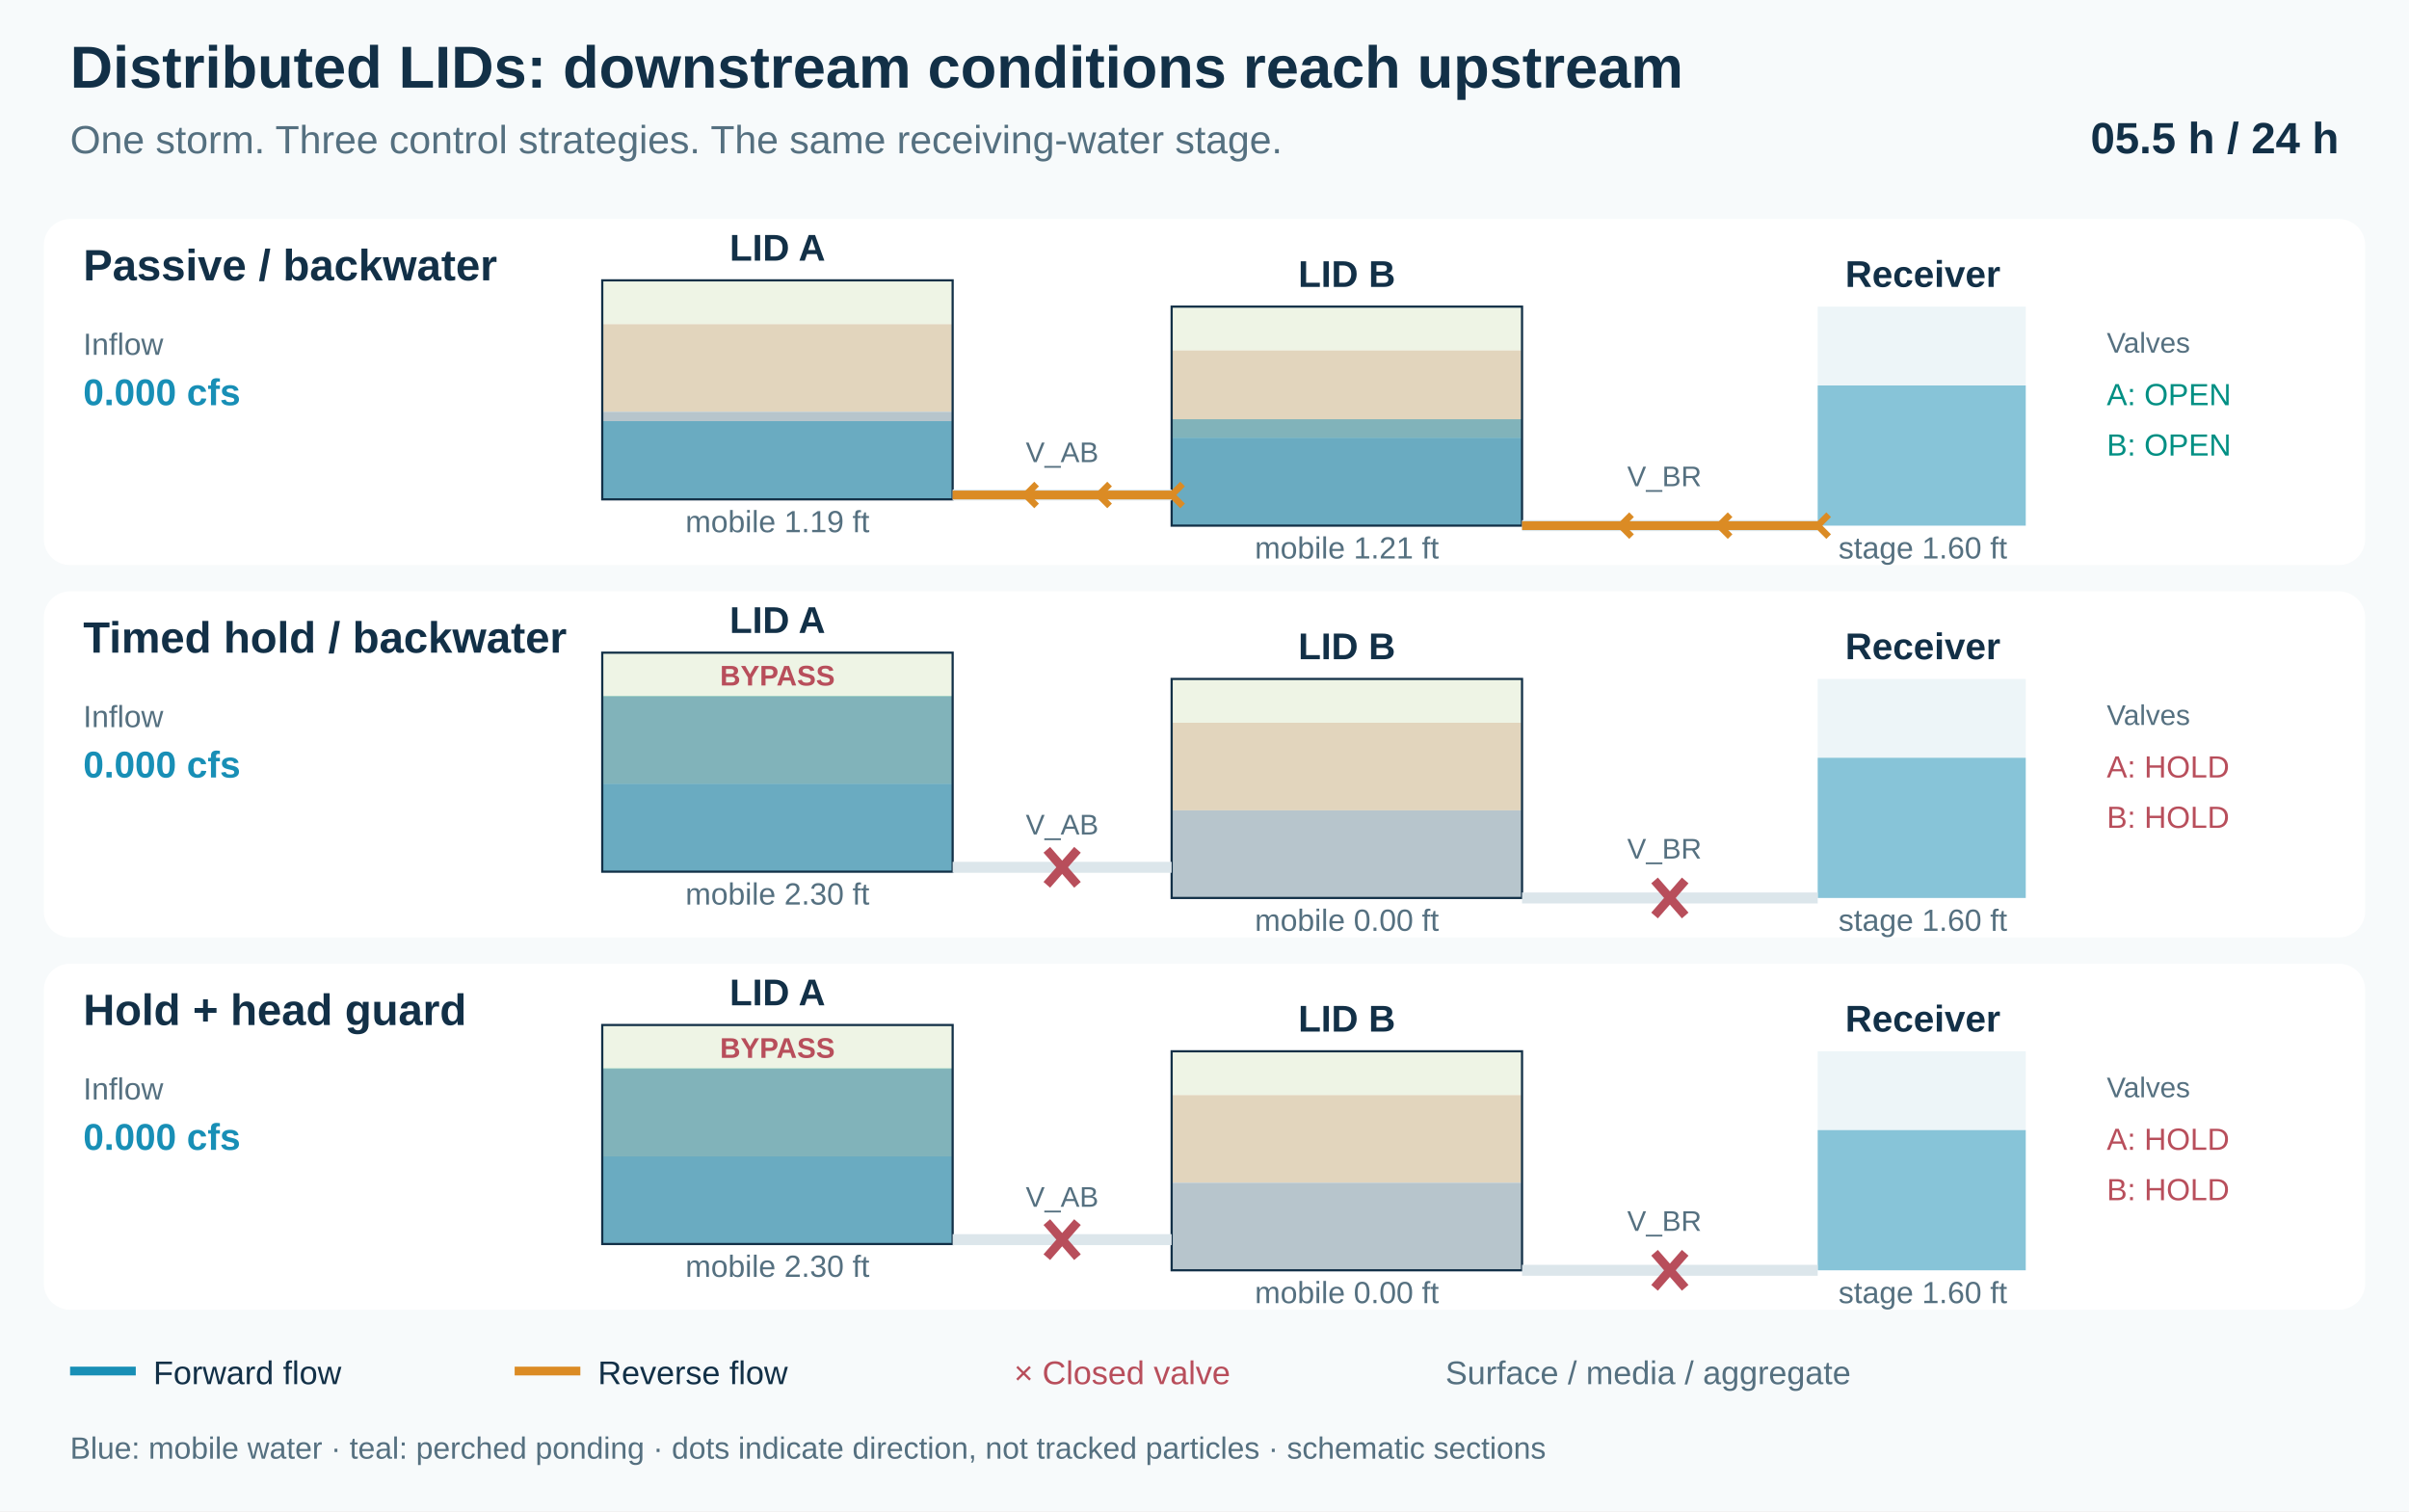
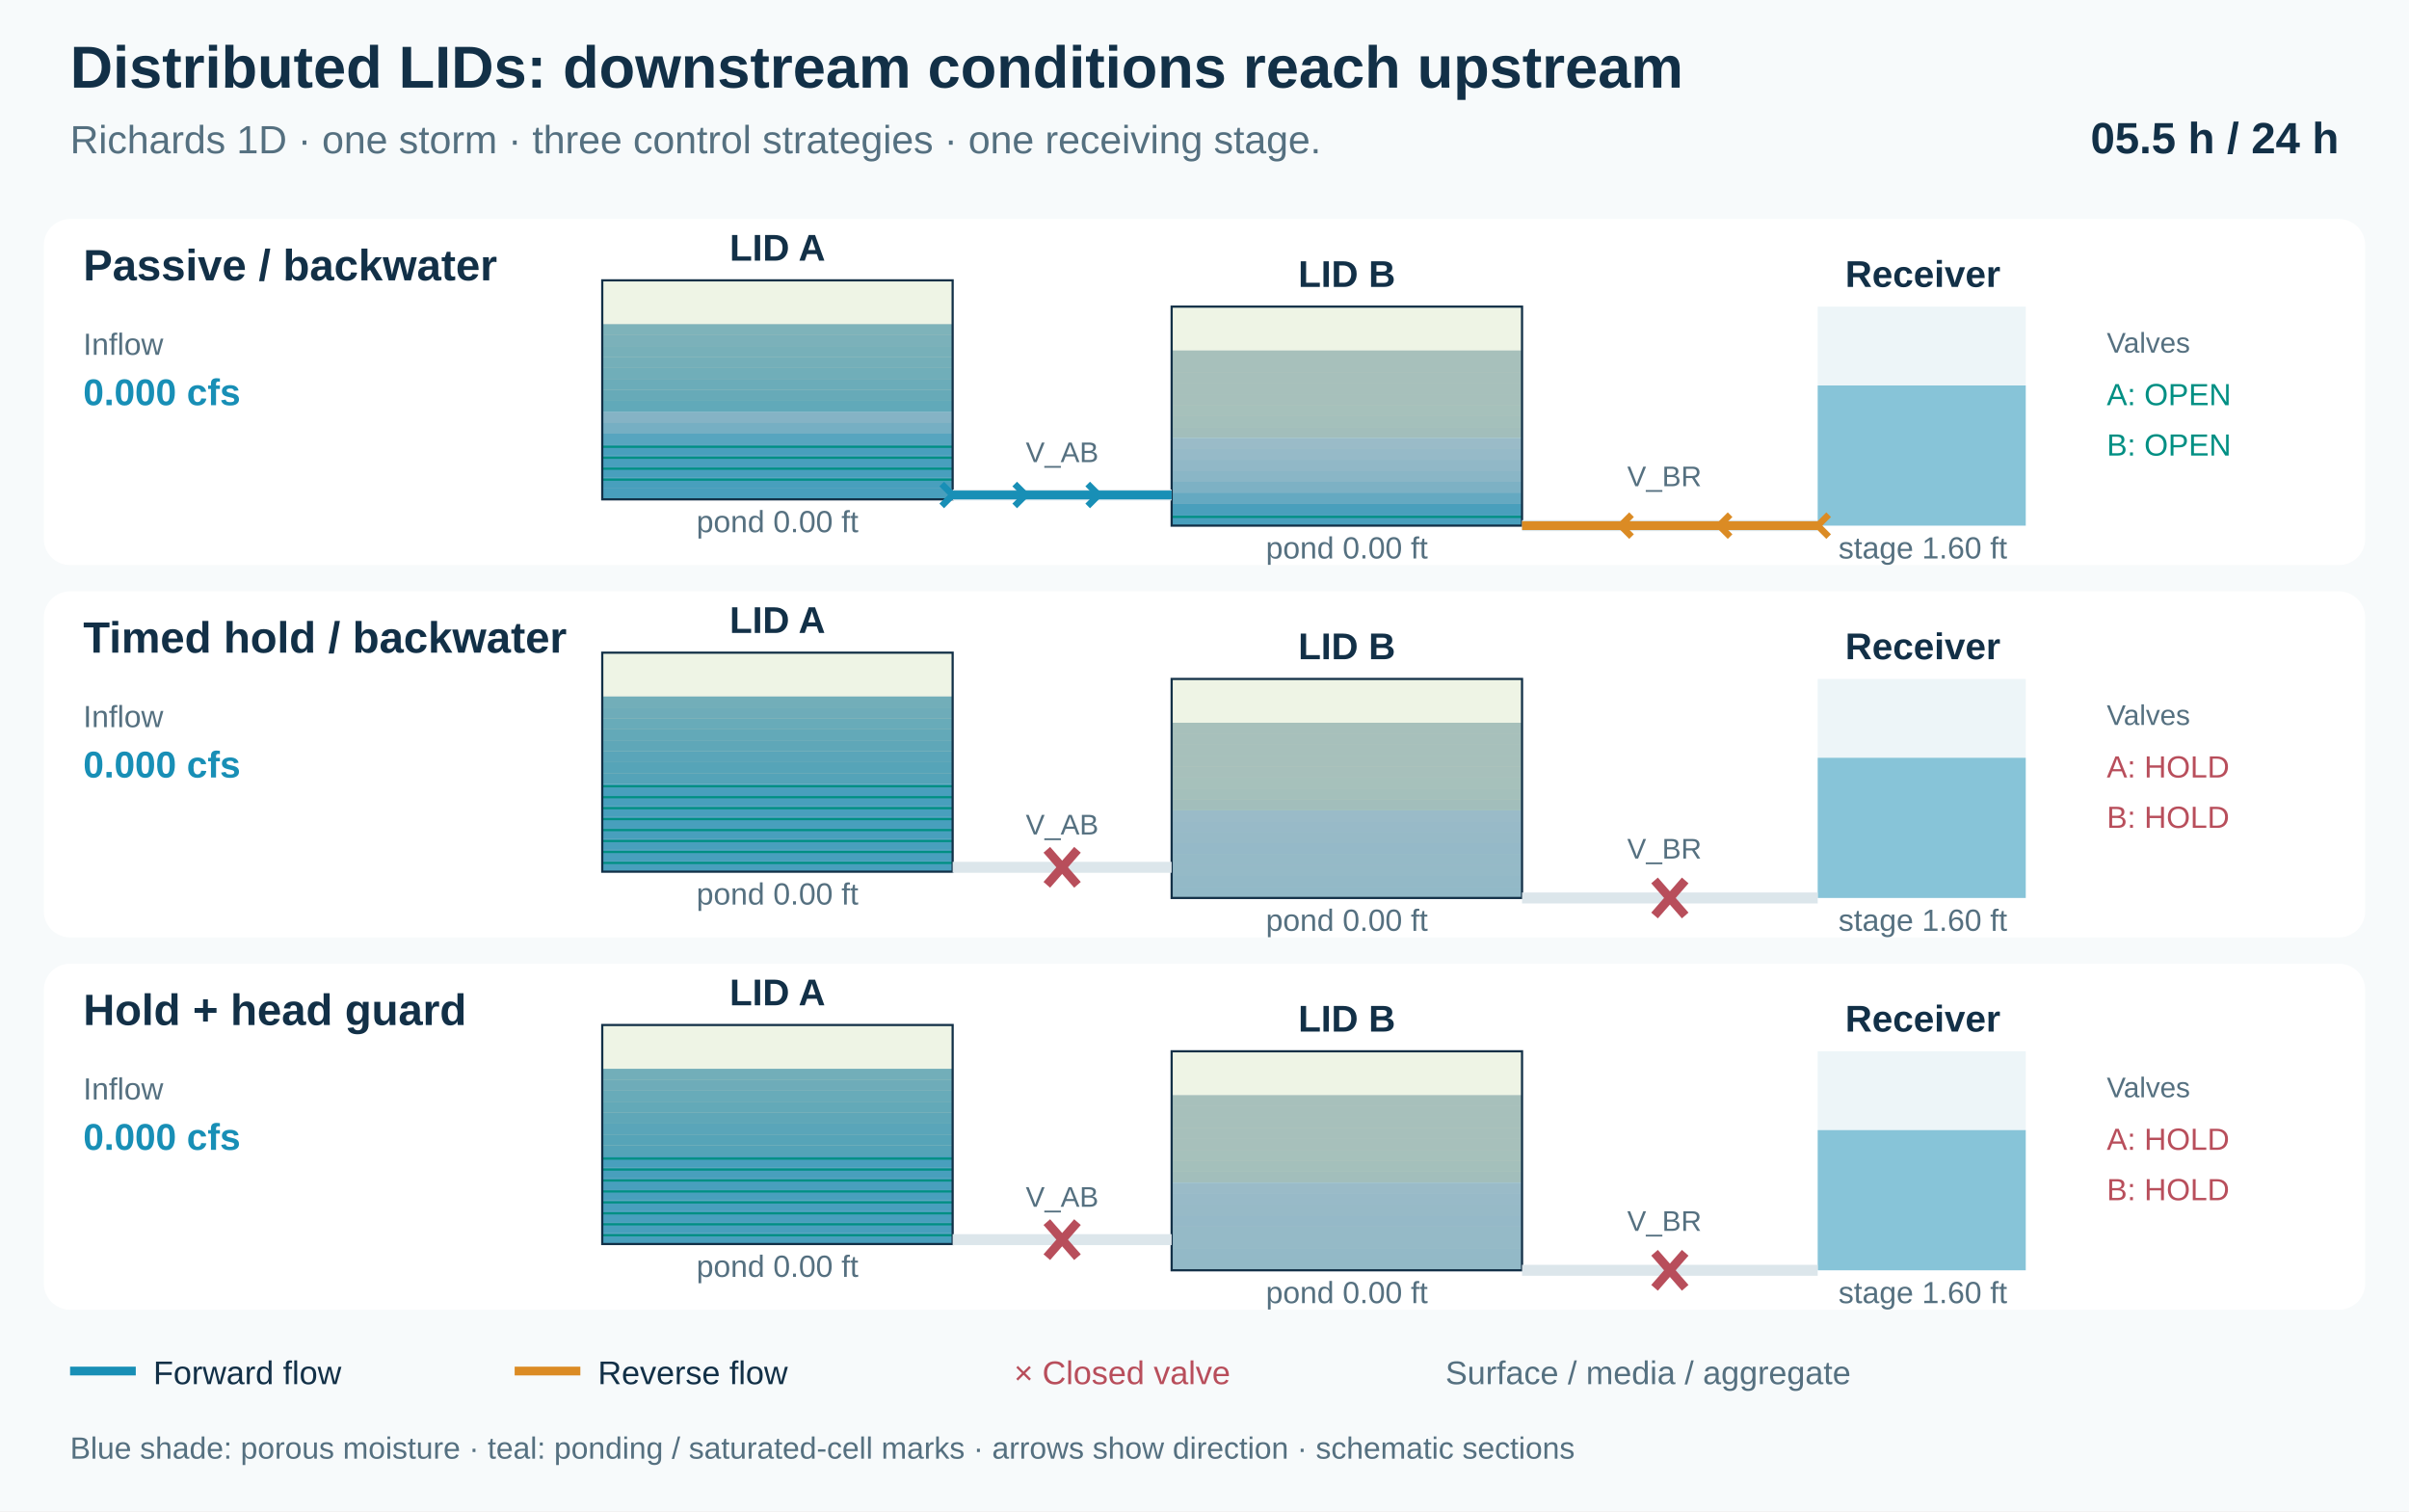
<svg xmlns="http://www.w3.org/2000/svg" width="1100" height="690" viewBox="0 0 1100 690" font-family="Arial, sans-serif">
  <rect x="0" y="0" width="1100" height="690" rx="0" fill="#f7fafb" opacity="1" stroke="none" />
  <text x="32" y="40" font-size="27" fill="#123047" font-weight="bold" text-anchor="start">Distributed LIDs: downstream conditions reach upstream</text>
-   <text x="32" y="70" font-size="18" fill="#557080" font-weight="normal" text-anchor="start">One storm. Three control strategies. The same receiving-water stage.</text>
+   <text x="32" y="70" font-size="18" fill="#557080" font-weight="normal" text-anchor="start">Richards 1D · one storm · three control strategies · one receiving stage.</text>
  <text x="1068" y="70" font-size="20" fill="#123047" font-weight="bold" text-anchor="end">05.5 h / 24 h</text>
  <rect x="20" y="100" width="1060" height="158" rx="12" fill="#ffffff" opacity="1" stroke="none" />
  <text x="38" y="128" font-size="20" fill="#123047" font-weight="bold" text-anchor="start">Passive / backwater</text>
  <rect x="275" y="128.0" width="160" height="20" rx="0" fill="#eef4e5" opacity="1" stroke="none" />
  <rect x="275" y="148.0" width="160" height="40" rx="0" fill="#e2d5bd" opacity="1" stroke="none" />
  <rect x="275" y="188.0" width="160" height="40" rx="0" fill="#b7c5cc" opacity="1" stroke="none" />
-   <rect x="275" y="192.286" width="160" height="35.714" rx="0" fill="#188fb6" opacity="0.48" stroke="none" />
+   <rect x="275" y="148.0" width="160" height="5.0" rx="0" fill="#188fb6" opacity="0.495" stroke="none" />
+   <rect x="275" y="153.0" width="160" height="5.0" rx="0" fill="#188fb6" opacity="0.511" stroke="none" />
+   <rect x="275" y="158.0" width="160" height="5.0" rx="0" fill="#188fb6" opacity="0.528" stroke="none" />
+   <rect x="275" y="163.0" width="160" height="5.0" rx="0" fill="#188fb6" opacity="0.546" stroke="none" />
+   <rect x="275" y="168.0" width="160" height="5.0" rx="0" fill="#188fb6" opacity="0.565" stroke="none" />
+   <rect x="275" y="173.0" width="160" height="5.0" rx="0" fill="#188fb6" opacity="0.587" stroke="none" />
+   <rect x="275" y="178.0" width="160" height="5.0" rx="0" fill="#188fb6" opacity="0.61" stroke="none" />
+   <rect x="275" y="183.0" width="160" height="5.0" rx="0" fill="#188fb6" opacity="0.634" stroke="none" />
+   <rect x="275" y="188.0" width="160" height="5.0" rx="0" fill="#188fb6" opacity="0.318" stroke="none" />
+   <rect x="275" y="193.0" width="160" height="5.0" rx="0" fill="#188fb6" opacity="0.414" stroke="none" />
+   <rect x="275" y="198.0" width="160" height="5.0" rx="0" fill="#188fb6" opacity="0.601" stroke="none" />
+   <rect x="275" y="203.0" width="160" height="5.0" rx="0" fill="#188fb6" opacity="0.7" stroke="none" />
+   <line x1="275" y1="204.0" x2="435" y2="204.0" stroke="#008f83" stroke-width="1" />
+   <rect x="275" y="208.0" width="160" height="5.0" rx="0" fill="#188fb6" opacity="0.7" stroke="none" />
+   <line x1="275" y1="209.0" x2="435" y2="209.0" stroke="#008f83" stroke-width="1" />
+   <rect x="275" y="213.0" width="160" height="5.0" rx="0" fill="#188fb6" opacity="0.7" stroke="none" />
+   <line x1="275" y1="214.0" x2="435" y2="214.0" stroke="#008f83" stroke-width="1" />
+   <rect x="275" y="218.0" width="160" height="5.0" rx="0" fill="#188fb6" opacity="0.7" stroke="none" />
+   <line x1="275" y1="219.0" x2="435" y2="219.0" stroke="#008f83" stroke-width="1" />
+   <rect x="275" y="223.0" width="160" height="5.0" rx="0" fill="#188fb6" opacity="0.7" stroke="none" />
  <rect x="275" y="128.0" width="160" height="100" rx="0" fill="none" opacity="1" stroke="#123047" />
  <text x="355" y="119.0" font-size="17" fill="#123047" font-weight="bold" text-anchor="middle">LID A</text>
-   <text x="355" y="243.0" font-size="14" fill="#557080" font-weight="normal" text-anchor="middle">mobile 1.19 ft</text>
+   <text x="355" y="243.0" font-size="14" fill="#557080" font-weight="normal" text-anchor="middle">pond 0.00 ft</text>
  <rect x="535" y="140" width="160" height="20" rx="0" fill="#eef4e5" opacity="1" stroke="none" />
  <rect x="535" y="160" width="160" height="40" rx="0" fill="#e2d5bd" opacity="1" stroke="none" />
  <rect x="535" y="200" width="160" height="40" rx="0" fill="#b7c5cc" opacity="1" stroke="none" />
-   <rect x="535" y="191.42" width="160" height="48.58" rx="0" fill="#188fb6" opacity="0.48" stroke="none" />
+   <rect x="535" y="160.0" width="160" height="5.0" rx="0" fill="#188fb6" opacity="0.292" stroke="none" />
+   <rect x="535" y="165.0" width="160" height="5.0" rx="0" fill="#188fb6" opacity="0.293" stroke="none" />
+   <rect x="535" y="170.0" width="160" height="5.0" rx="0" fill="#188fb6" opacity="0.293" stroke="none" />
+   <rect x="535" y="175.0" width="160" height="5.0" rx="0" fill="#188fb6" opacity="0.293" stroke="none" />
+   <rect x="535" y="180.0" width="160" height="5.0" rx="0" fill="#188fb6" opacity="0.294" stroke="none" />
+   <rect x="535" y="185.0" width="160" height="5.0" rx="0" fill="#188fb6" opacity="0.298" stroke="none" />
+   <rect x="535" y="190.0" width="160" height="5.0" rx="0" fill="#188fb6" opacity="0.307" stroke="none" />
+   <rect x="535" y="195.0" width="160" height="5.0" rx="0" fill="#188fb6" opacity="0.319" stroke="none" />
+   <rect x="535" y="200.0" width="160" height="5.0" rx="0" fill="#188fb6" opacity="0.183" stroke="none" />
+   <rect x="535" y="205.0" width="160" height="5.0" rx="0" fill="#188fb6" opacity="0.209" stroke="none" />
+   <rect x="535" y="210.0" width="160" height="5.0" rx="0" fill="#188fb6" opacity="0.24" stroke="none" />
+   <rect x="535" y="215.0" width="160" height="5.0" rx="0" fill="#188fb6" opacity="0.286" stroke="none" />
+   <rect x="535" y="220.0" width="160" height="5.0" rx="0" fill="#188fb6" opacity="0.366" stroke="none" />
+   <rect x="535" y="225.0" width="160" height="5.0" rx="0" fill="#188fb6" opacity="0.523" stroke="none" />
+   <rect x="535" y="230.0" width="160" height="5.0" rx="0" fill="#188fb6" opacity="0.693" stroke="none" />
+   <rect x="535" y="235.0" width="160" height="5.0" rx="0" fill="#188fb6" opacity="0.7" stroke="none" />
+   <line x1="535" y1="236.0" x2="695" y2="236.0" stroke="#008f83" stroke-width="1" />
  <rect x="535" y="140" width="160" height="100" rx="0" fill="none" opacity="1" stroke="#123047" />
  <text x="615" y="131" font-size="17" fill="#123047" font-weight="bold" text-anchor="middle">LID B</text>
-   <text x="615" y="255" font-size="14" fill="#557080" font-weight="normal" text-anchor="middle">mobile 1.21 ft</text>
+   <text x="615" y="255" font-size="14" fill="#557080" font-weight="normal" text-anchor="middle">pond 0.00 ft</text>
  <rect x="830" y="140" width="95" height="100" rx="0" fill="#edf5f8" opacity="1" stroke="none" />
  <rect x="830" y="176.0" width="95" height="64.0" rx="0" fill="#188fb6" opacity="0.48" stroke="none" />
  <text x="878" y="131" font-size="17" fill="#123047" font-weight="bold" text-anchor="middle">Receiver</text>
  <text x="878" y="255" font-size="14" fill="#557080" font-weight="normal" text-anchor="middle">stage 1.60 ft</text>
  <line x1="435" y1="226" x2="535" y2="226" stroke="#dce6eb" stroke-width="5" />
-   <line x1="435" y1="226" x2="535" y2="226" stroke="#db8b24" stroke-width="4" />
-   <path d="M540.0,221 L535.0,226 L540.0,231" fill="none" stroke="#db8b24" stroke-width="3" />
-   <path d="M506.667,221 L501.667,226 L506.667,231" fill="none" stroke="#db8b24" stroke-width="3" />
-   <path d="M473.333,221 L468.333,226 L473.333,231" fill="none" stroke="#db8b24" stroke-width="3" />
+   <line x1="435" y1="226" x2="535" y2="226" stroke="#188fb6" stroke-width="4" />
+   <path d="M430.0,221 L435.0,226 L430.0,231" fill="none" stroke="#188fb6" stroke-width="3" />
+   <path d="M463.333,221 L468.333,226 L463.333,231" fill="none" stroke="#188fb6" stroke-width="3" />
+   <path d="M496.667,221 L501.667,226 L496.667,231" fill="none" stroke="#188fb6" stroke-width="3" />
  <line x1="695" y1="240" x2="830" y2="240" stroke="#dce6eb" stroke-width="5" />
  <line x1="695" y1="240" x2="830" y2="240" stroke="#db8b24" stroke-width="4" />
  <path d="M835.0,235 L830.0,240 L835.0,245" fill="none" stroke="#db8b24" stroke-width="3" />
  <path d="M790.0,235 L785.0,240 L790.0,245" fill="none" stroke="#db8b24" stroke-width="3" />
  <path d="M745.0,235 L740.0,240 L745.0,245" fill="none" stroke="#db8b24" stroke-width="3" />
  <text x="485" y="211" font-size="13" fill="#557080" font-weight="normal" text-anchor="middle">V_AB</text>
  <text x="760" y="222" font-size="13" fill="#557080" font-weight="normal" text-anchor="middle">V_BR</text>
  <text x="38" y="162" font-size="14" fill="#557080" font-weight="normal" text-anchor="start">Inflow</text>
  <text x="38" y="185" font-size="17" fill="#188fb6" font-weight="bold" text-anchor="start">0.000 cfs</text>
  <text x="962" y="161" font-size="13" fill="#557080" font-weight="normal" text-anchor="start">Valves</text>
  <text x="962" y="185" font-size="14" fill="#008f83" font-weight="normal" text-anchor="start">A: OPEN</text>
  <text x="962" y="208" font-size="14" fill="#008f83" font-weight="normal" text-anchor="start">B: OPEN</text>
  <rect x="20" y="270" width="1060" height="158" rx="12" fill="#ffffff" opacity="1" stroke="none" />
  <text x="38" y="298" font-size="20" fill="#123047" font-weight="bold" text-anchor="start">Timed hold / backwater</text>
  <rect x="275" y="298.0" width="160" height="20" rx="0" fill="#eef4e5" opacity="1" stroke="none" />
  <rect x="275" y="318.0" width="160" height="40" rx="0" fill="#e2d5bd" opacity="1" stroke="none" />
  <rect x="275" y="358.0" width="160" height="40" rx="0" fill="#b7c5cc" opacity="1" stroke="none" />
-   <rect x="275" y="318" width="160" height="80" rx="0" fill="#188fb6" opacity="0.48" stroke="none" />
-   <rect x="275" y="317.838" width="160" height="0.162" rx="0" fill="#008f83" opacity="0.65" stroke="none" />
+   <rect x="275" y="318.0" width="160" height="5.0" rx="0" fill="#188fb6" opacity="0.554" stroke="none" />
+   <rect x="275" y="323.0" width="160" height="5.0" rx="0" fill="#188fb6" opacity="0.577" stroke="none" />
+   <rect x="275" y="328.0" width="160" height="5.0" rx="0" fill="#188fb6" opacity="0.601" stroke="none" />
+   <rect x="275" y="333.0" width="160" height="5.0" rx="0" fill="#188fb6" opacity="0.627" stroke="none" />
+   <rect x="275" y="338.0" width="160" height="5.0" rx="0" fill="#188fb6" opacity="0.652" stroke="none" />
+   <rect x="275" y="343.0" width="160" height="5.0" rx="0" fill="#188fb6" opacity="0.675" stroke="none" />
+   <rect x="275" y="348.0" width="160" height="5.0" rx="0" fill="#188fb6" opacity="0.692" stroke="none" />
+   <rect x="275" y="353.0" width="160" height="5.0" rx="0" fill="#188fb6" opacity="0.7" stroke="none" />
+   <rect x="275" y="358.0" width="160" height="5.0" rx="0" fill="#188fb6" opacity="0.7" stroke="none" />
+   <line x1="275" y1="359.0" x2="435" y2="359.0" stroke="#008f83" stroke-width="1" />
+   <rect x="275" y="363.0" width="160" height="5.0" rx="0" fill="#188fb6" opacity="0.7" stroke="none" />
+   <line x1="275" y1="364.0" x2="435" y2="364.0" stroke="#008f83" stroke-width="1" />
+   <rect x="275" y="368.0" width="160" height="5.0" rx="0" fill="#188fb6" opacity="0.7" stroke="none" />
+   <line x1="275" y1="369.0" x2="435" y2="369.0" stroke="#008f83" stroke-width="1" />
+   <rect x="275" y="373.0" width="160" height="5.0" rx="0" fill="#188fb6" opacity="0.7" stroke="none" />
+   <line x1="275" y1="374.0" x2="435" y2="374.0" stroke="#008f83" stroke-width="1" />
+   <rect x="275" y="378.0" width="160" height="5.0" rx="0" fill="#188fb6" opacity="0.7" stroke="none" />
+   <line x1="275" y1="379.0" x2="435" y2="379.0" stroke="#008f83" stroke-width="1" />
+   <rect x="275" y="383.0" width="160" height="5.0" rx="0" fill="#188fb6" opacity="0.7" stroke="none" />
+   <line x1="275" y1="384.0" x2="435" y2="384.0" stroke="#008f83" stroke-width="1" />
+   <rect x="275" y="388.0" width="160" height="5.0" rx="0" fill="#188fb6" opacity="0.7" stroke="none" />
+   <line x1="275" y1="389.0" x2="435" y2="389.0" stroke="#008f83" stroke-width="1" />
+   <rect x="275" y="393.0" width="160" height="5.0" rx="0" fill="#188fb6" opacity="0.7" stroke="none" />
+   <line x1="275" y1="394.0" x2="435" y2="394.0" stroke="#008f83" stroke-width="1" />
  <rect x="275" y="298.0" width="160" height="100" rx="0" fill="none" opacity="1" stroke="#123047" />
  <text x="355" y="289.0" font-size="17" fill="#123047" font-weight="bold" text-anchor="middle">LID A</text>
-   <text x="355" y="413.0" font-size="14" fill="#557080" font-weight="normal" text-anchor="middle">mobile 2.30 ft</text>
-   <text x="355" y="313.0" font-size="13" fill="#b84e5b" font-weight="bold" text-anchor="middle">BYPASS</text>
+   <text x="355" y="413.0" font-size="14" fill="#557080" font-weight="normal" text-anchor="middle">pond 0.00 ft</text>
  <rect x="535" y="310" width="160" height="20" rx="0" fill="#eef4e5" opacity="1" stroke="none" />
  <rect x="535" y="330" width="160" height="40" rx="0" fill="#e2d5bd" opacity="1" stroke="none" />
  <rect x="535" y="370" width="160" height="40" rx="0" fill="#b7c5cc" opacity="1" stroke="none" />
-   <rect x="535" y="409.994" width="160" height="0.006" rx="0" fill="#188fb6" opacity="0.48" stroke="none" />
+   <rect x="535" y="330.0" width="160" height="5.0" rx="0" fill="#188fb6" opacity="0.292" stroke="none" />
+   <rect x="535" y="335.0" width="160" height="5.0" rx="0" fill="#188fb6" opacity="0.293" stroke="none" />
+   <rect x="535" y="340.0" width="160" height="5.0" rx="0" fill="#188fb6" opacity="0.293" stroke="none" />
+   <rect x="535" y="345.0" width="160" height="5.0" rx="0" fill="#188fb6" opacity="0.293" stroke="none" />
+   <rect x="535" y="350.0" width="160" height="5.0" rx="0" fill="#188fb6" opacity="0.294" stroke="none" />
+   <rect x="535" y="355.0" width="160" height="5.0" rx="0" fill="#188fb6" opacity="0.298" stroke="none" />
+   <rect x="535" y="360.0" width="160" height="5.0" rx="0" fill="#188fb6" opacity="0.307" stroke="none" />
+   <rect x="535" y="365.0" width="160" height="5.0" rx="0" fill="#188fb6" opacity="0.318" stroke="none" />
+   <rect x="535" y="370.0" width="160" height="5.0" rx="0" fill="#188fb6" opacity="0.181" stroke="none" />
+   <rect x="535" y="375.0" width="160" height="5.0" rx="0" fill="#188fb6" opacity="0.198" stroke="none" />
+   <rect x="535" y="380.0" width="160" height="5.0" rx="0" fill="#188fb6" opacity="0.207" stroke="none" />
+   <rect x="535" y="385.0" width="160" height="5.0" rx="0" fill="#188fb6" opacity="0.212" stroke="none" />
+   <rect x="535" y="390.0" width="160" height="5.0" rx="0" fill="#188fb6" opacity="0.215" stroke="none" />
+   <rect x="535" y="395.0" width="160" height="5.0" rx="0" fill="#188fb6" opacity="0.217" stroke="none" />
+   <rect x="535" y="400.0" width="160" height="5.0" rx="0" fill="#188fb6" opacity="0.223" stroke="none" />
+   <rect x="535" y="405.0" width="160" height="5.0" rx="0" fill="#188fb6" opacity="0.237" stroke="none" />
  <rect x="535" y="310" width="160" height="100" rx="0" fill="none" opacity="1" stroke="#123047" />
  <text x="615" y="301" font-size="17" fill="#123047" font-weight="bold" text-anchor="middle">LID B</text>
-   <text x="615" y="425" font-size="14" fill="#557080" font-weight="normal" text-anchor="middle">mobile 0.00 ft</text>
+   <text x="615" y="425" font-size="14" fill="#557080" font-weight="normal" text-anchor="middle">pond 0.00 ft</text>
  <rect x="830" y="310" width="95" height="100" rx="0" fill="#edf5f8" opacity="1" stroke="none" />
  <rect x="830" y="346.0" width="95" height="64.0" rx="0" fill="#188fb6" opacity="0.48" stroke="none" />
  <text x="878" y="301" font-size="17" fill="#123047" font-weight="bold" text-anchor="middle">Receiver</text>
  <text x="878" y="425" font-size="14" fill="#557080" font-weight="normal" text-anchor="middle">stage 1.60 ft</text>
  <line x1="435" y1="396" x2="535" y2="396" stroke="#dce6eb" stroke-width="5" />
  <line x1="478.0" y1="388" x2="492.0" y2="404" stroke="#b84e5b" stroke-width="4" />
  <line x1="478.0" y1="404" x2="492.0" y2="388" stroke="#b84e5b" stroke-width="4" />
  <line x1="695" y1="410" x2="830" y2="410" stroke="#dce6eb" stroke-width="5" />
  <line x1="755.5" y1="402" x2="769.5" y2="418" stroke="#b84e5b" stroke-width="4" />
  <line x1="755.5" y1="418" x2="769.5" y2="402" stroke="#b84e5b" stroke-width="4" />
  <text x="485" y="381" font-size="13" fill="#557080" font-weight="normal" text-anchor="middle">V_AB</text>
  <text x="760" y="392" font-size="13" fill="#557080" font-weight="normal" text-anchor="middle">V_BR</text>
  <text x="38" y="332" font-size="14" fill="#557080" font-weight="normal" text-anchor="start">Inflow</text>
  <text x="38" y="355" font-size="17" fill="#188fb6" font-weight="bold" text-anchor="start">0.000 cfs</text>
  <text x="962" y="331" font-size="13" fill="#557080" font-weight="normal" text-anchor="start">Valves</text>
  <text x="962" y="355" font-size="14" fill="#b84e5b" font-weight="normal" text-anchor="start">A: HOLD</text>
  <text x="962" y="378" font-size="14" fill="#b84e5b" font-weight="normal" text-anchor="start">B: HOLD</text>
  <rect x="20" y="440" width="1060" height="158" rx="12" fill="#ffffff" opacity="1" stroke="none" />
  <text x="38" y="468" font-size="20" fill="#123047" font-weight="bold" text-anchor="start">Hold + head guard</text>
  <rect x="275" y="468.0" width="160" height="20" rx="0" fill="#eef4e5" opacity="1" stroke="none" />
  <rect x="275" y="488.0" width="160" height="40" rx="0" fill="#e2d5bd" opacity="1" stroke="none" />
  <rect x="275" y="528.0" width="160" height="40" rx="0" fill="#b7c5cc" opacity="1" stroke="none" />
-   <rect x="275" y="488" width="160" height="80" rx="0" fill="#188fb6" opacity="0.48" stroke="none" />
-   <rect x="275" y="487.838" width="160" height="0.162" rx="0" fill="#008f83" opacity="0.65" stroke="none" />
+   <rect x="275" y="488.0" width="160" height="5.0" rx="0" fill="#188fb6" opacity="0.554" stroke="none" />
+   <rect x="275" y="493.0" width="160" height="5.0" rx="0" fill="#188fb6" opacity="0.577" stroke="none" />
+   <rect x="275" y="498.0" width="160" height="5.0" rx="0" fill="#188fb6" opacity="0.601" stroke="none" />
+   <rect x="275" y="503.0" width="160" height="5.0" rx="0" fill="#188fb6" opacity="0.627" stroke="none" />
+   <rect x="275" y="508.0" width="160" height="5.0" rx="0" fill="#188fb6" opacity="0.652" stroke="none" />
+   <rect x="275" y="513.0" width="160" height="5.0" rx="0" fill="#188fb6" opacity="0.675" stroke="none" />
+   <rect x="275" y="518.0" width="160" height="5.0" rx="0" fill="#188fb6" opacity="0.692" stroke="none" />
+   <rect x="275" y="523.0" width="160" height="5.0" rx="0" fill="#188fb6" opacity="0.7" stroke="none" />
+   <rect x="275" y="528.0" width="160" height="5.0" rx="0" fill="#188fb6" opacity="0.7" stroke="none" />
+   <line x1="275" y1="529.0" x2="435" y2="529.0" stroke="#008f83" stroke-width="1" />
+   <rect x="275" y="533.0" width="160" height="5.0" rx="0" fill="#188fb6" opacity="0.7" stroke="none" />
+   <line x1="275" y1="534.0" x2="435" y2="534.0" stroke="#008f83" stroke-width="1" />
+   <rect x="275" y="538.0" width="160" height="5.0" rx="0" fill="#188fb6" opacity="0.7" stroke="none" />
+   <line x1="275" y1="539.0" x2="435" y2="539.0" stroke="#008f83" stroke-width="1" />
+   <rect x="275" y="543.0" width="160" height="5.0" rx="0" fill="#188fb6" opacity="0.7" stroke="none" />
+   <line x1="275" y1="544.0" x2="435" y2="544.0" stroke="#008f83" stroke-width="1" />
+   <rect x="275" y="548.0" width="160" height="5.0" rx="0" fill="#188fb6" opacity="0.7" stroke="none" />
+   <line x1="275" y1="549.0" x2="435" y2="549.0" stroke="#008f83" stroke-width="1" />
+   <rect x="275" y="553.0" width="160" height="5.0" rx="0" fill="#188fb6" opacity="0.7" stroke="none" />
+   <line x1="275" y1="554.0" x2="435" y2="554.0" stroke="#008f83" stroke-width="1" />
+   <rect x="275" y="558.0" width="160" height="5.0" rx="0" fill="#188fb6" opacity="0.7" stroke="none" />
+   <line x1="275" y1="559.0" x2="435" y2="559.0" stroke="#008f83" stroke-width="1" />
+   <rect x="275" y="563.0" width="160" height="5.0" rx="0" fill="#188fb6" opacity="0.7" stroke="none" />
+   <line x1="275" y1="564.0" x2="435" y2="564.0" stroke="#008f83" stroke-width="1" />
  <rect x="275" y="468.0" width="160" height="100" rx="0" fill="none" opacity="1" stroke="#123047" />
  <text x="355" y="459.0" font-size="17" fill="#123047" font-weight="bold" text-anchor="middle">LID A</text>
-   <text x="355" y="583.0" font-size="14" fill="#557080" font-weight="normal" text-anchor="middle">mobile 2.30 ft</text>
-   <text x="355" y="483.0" font-size="13" fill="#b84e5b" font-weight="bold" text-anchor="middle">BYPASS</text>
+   <text x="355" y="583.0" font-size="14" fill="#557080" font-weight="normal" text-anchor="middle">pond 0.00 ft</text>
  <rect x="535" y="480" width="160" height="20" rx="0" fill="#eef4e5" opacity="1" stroke="none" />
  <rect x="535" y="500" width="160" height="40" rx="0" fill="#e2d5bd" opacity="1" stroke="none" />
  <rect x="535" y="540" width="160" height="40" rx="0" fill="#b7c5cc" opacity="1" stroke="none" />
-   <rect x="535" y="579.994" width="160" height="0.006" rx="0" fill="#188fb6" opacity="0.48" stroke="none" />
+   <rect x="535" y="500.0" width="160" height="5.0" rx="0" fill="#188fb6" opacity="0.292" stroke="none" />
+   <rect x="535" y="505.0" width="160" height="5.0" rx="0" fill="#188fb6" opacity="0.293" stroke="none" />
+   <rect x="535" y="510.0" width="160" height="5.0" rx="0" fill="#188fb6" opacity="0.293" stroke="none" />
+   <rect x="535" y="515.0" width="160" height="5.0" rx="0" fill="#188fb6" opacity="0.293" stroke="none" />
+   <rect x="535" y="520.0" width="160" height="5.0" rx="0" fill="#188fb6" opacity="0.294" stroke="none" />
+   <rect x="535" y="525.0" width="160" height="5.0" rx="0" fill="#188fb6" opacity="0.298" stroke="none" />
+   <rect x="535" y="530.0" width="160" height="5.0" rx="0" fill="#188fb6" opacity="0.307" stroke="none" />
+   <rect x="535" y="535.0" width="160" height="5.0" rx="0" fill="#188fb6" opacity="0.318" stroke="none" />
+   <rect x="535" y="540.0" width="160" height="5.0" rx="0" fill="#188fb6" opacity="0.181" stroke="none" />
+   <rect x="535" y="545.0" width="160" height="5.0" rx="0" fill="#188fb6" opacity="0.198" stroke="none" />
+   <rect x="535" y="550.0" width="160" height="5.0" rx="0" fill="#188fb6" opacity="0.207" stroke="none" />
+   <rect x="535" y="555.0" width="160" height="5.0" rx="0" fill="#188fb6" opacity="0.212" stroke="none" />
+   <rect x="535" y="560.0" width="160" height="5.0" rx="0" fill="#188fb6" opacity="0.215" stroke="none" />
+   <rect x="535" y="565.0" width="160" height="5.0" rx="0" fill="#188fb6" opacity="0.217" stroke="none" />
+   <rect x="535" y="570.0" width="160" height="5.0" rx="0" fill="#188fb6" opacity="0.223" stroke="none" />
+   <rect x="535" y="575.0" width="160" height="5.0" rx="0" fill="#188fb6" opacity="0.237" stroke="none" />
  <rect x="535" y="480" width="160" height="100" rx="0" fill="none" opacity="1" stroke="#123047" />
  <text x="615" y="471" font-size="17" fill="#123047" font-weight="bold" text-anchor="middle">LID B</text>
-   <text x="615" y="595" font-size="14" fill="#557080" font-weight="normal" text-anchor="middle">mobile 0.00 ft</text>
+   <text x="615" y="595" font-size="14" fill="#557080" font-weight="normal" text-anchor="middle">pond 0.00 ft</text>
  <rect x="830" y="480" width="95" height="100" rx="0" fill="#edf5f8" opacity="1" stroke="none" />
  <rect x="830" y="516.0" width="95" height="64.0" rx="0" fill="#188fb6" opacity="0.48" stroke="none" />
  <text x="878" y="471" font-size="17" fill="#123047" font-weight="bold" text-anchor="middle">Receiver</text>
  <text x="878" y="595" font-size="14" fill="#557080" font-weight="normal" text-anchor="middle">stage 1.60 ft</text>
  <line x1="435" y1="566" x2="535" y2="566" stroke="#dce6eb" stroke-width="5" />
  <line x1="478.0" y1="558" x2="492.0" y2="574" stroke="#b84e5b" stroke-width="4" />
  <line x1="478.0" y1="574" x2="492.0" y2="558" stroke="#b84e5b" stroke-width="4" />
  <line x1="695" y1="580" x2="830" y2="580" stroke="#dce6eb" stroke-width="5" />
  <line x1="755.5" y1="572" x2="769.5" y2="588" stroke="#b84e5b" stroke-width="4" />
  <line x1="755.5" y1="588" x2="769.5" y2="572" stroke="#b84e5b" stroke-width="4" />
  <text x="485" y="551" font-size="13" fill="#557080" font-weight="normal" text-anchor="middle">V_AB</text>
  <text x="760" y="562" font-size="13" fill="#557080" font-weight="normal" text-anchor="middle">V_BR</text>
  <text x="38" y="502" font-size="14" fill="#557080" font-weight="normal" text-anchor="start">Inflow</text>
  <text x="38" y="525" font-size="17" fill="#188fb6" font-weight="bold" text-anchor="start">0.000 cfs</text>
  <text x="962" y="501" font-size="13" fill="#557080" font-weight="normal" text-anchor="start">Valves</text>
  <text x="962" y="525" font-size="14" fill="#b84e5b" font-weight="normal" text-anchor="start">A: HOLD</text>
  <text x="962" y="548" font-size="14" fill="#b84e5b" font-weight="normal" text-anchor="start">B: HOLD</text>
  <line x1="32" y1="626" x2="62" y2="626" stroke="#188fb6" stroke-width="4" />
  <text x="70" y="632" font-size="15" fill="#123047" font-weight="normal" text-anchor="start">Forward flow</text>
  <line x1="235" y1="626" x2="265" y2="626" stroke="#db8b24" stroke-width="4" />
  <text x="273" y="632" font-size="15" fill="#123047" font-weight="normal" text-anchor="start">Reverse flow</text>
  <text x="463" y="632" font-size="15" fill="#b84e5b" font-weight="normal" text-anchor="start">× Closed valve</text>
  <text x="660" y="632" font-size="15" fill="#557080" font-weight="normal" text-anchor="start">Surface / media / aggregate</text>
-   <text x="32" y="666" font-size="14" fill="#557080" font-weight="normal" text-anchor="start">Blue: mobile water · teal: perched ponding · dots indicate direction, not tracked particles · schematic sections</text>
+   <text x="32" y="666" font-size="14" fill="#557080" font-weight="normal" text-anchor="start">Blue shade: porous moisture · teal: ponding / saturated-cell marks · arrows show direction · schematic sections</text>
</svg>
